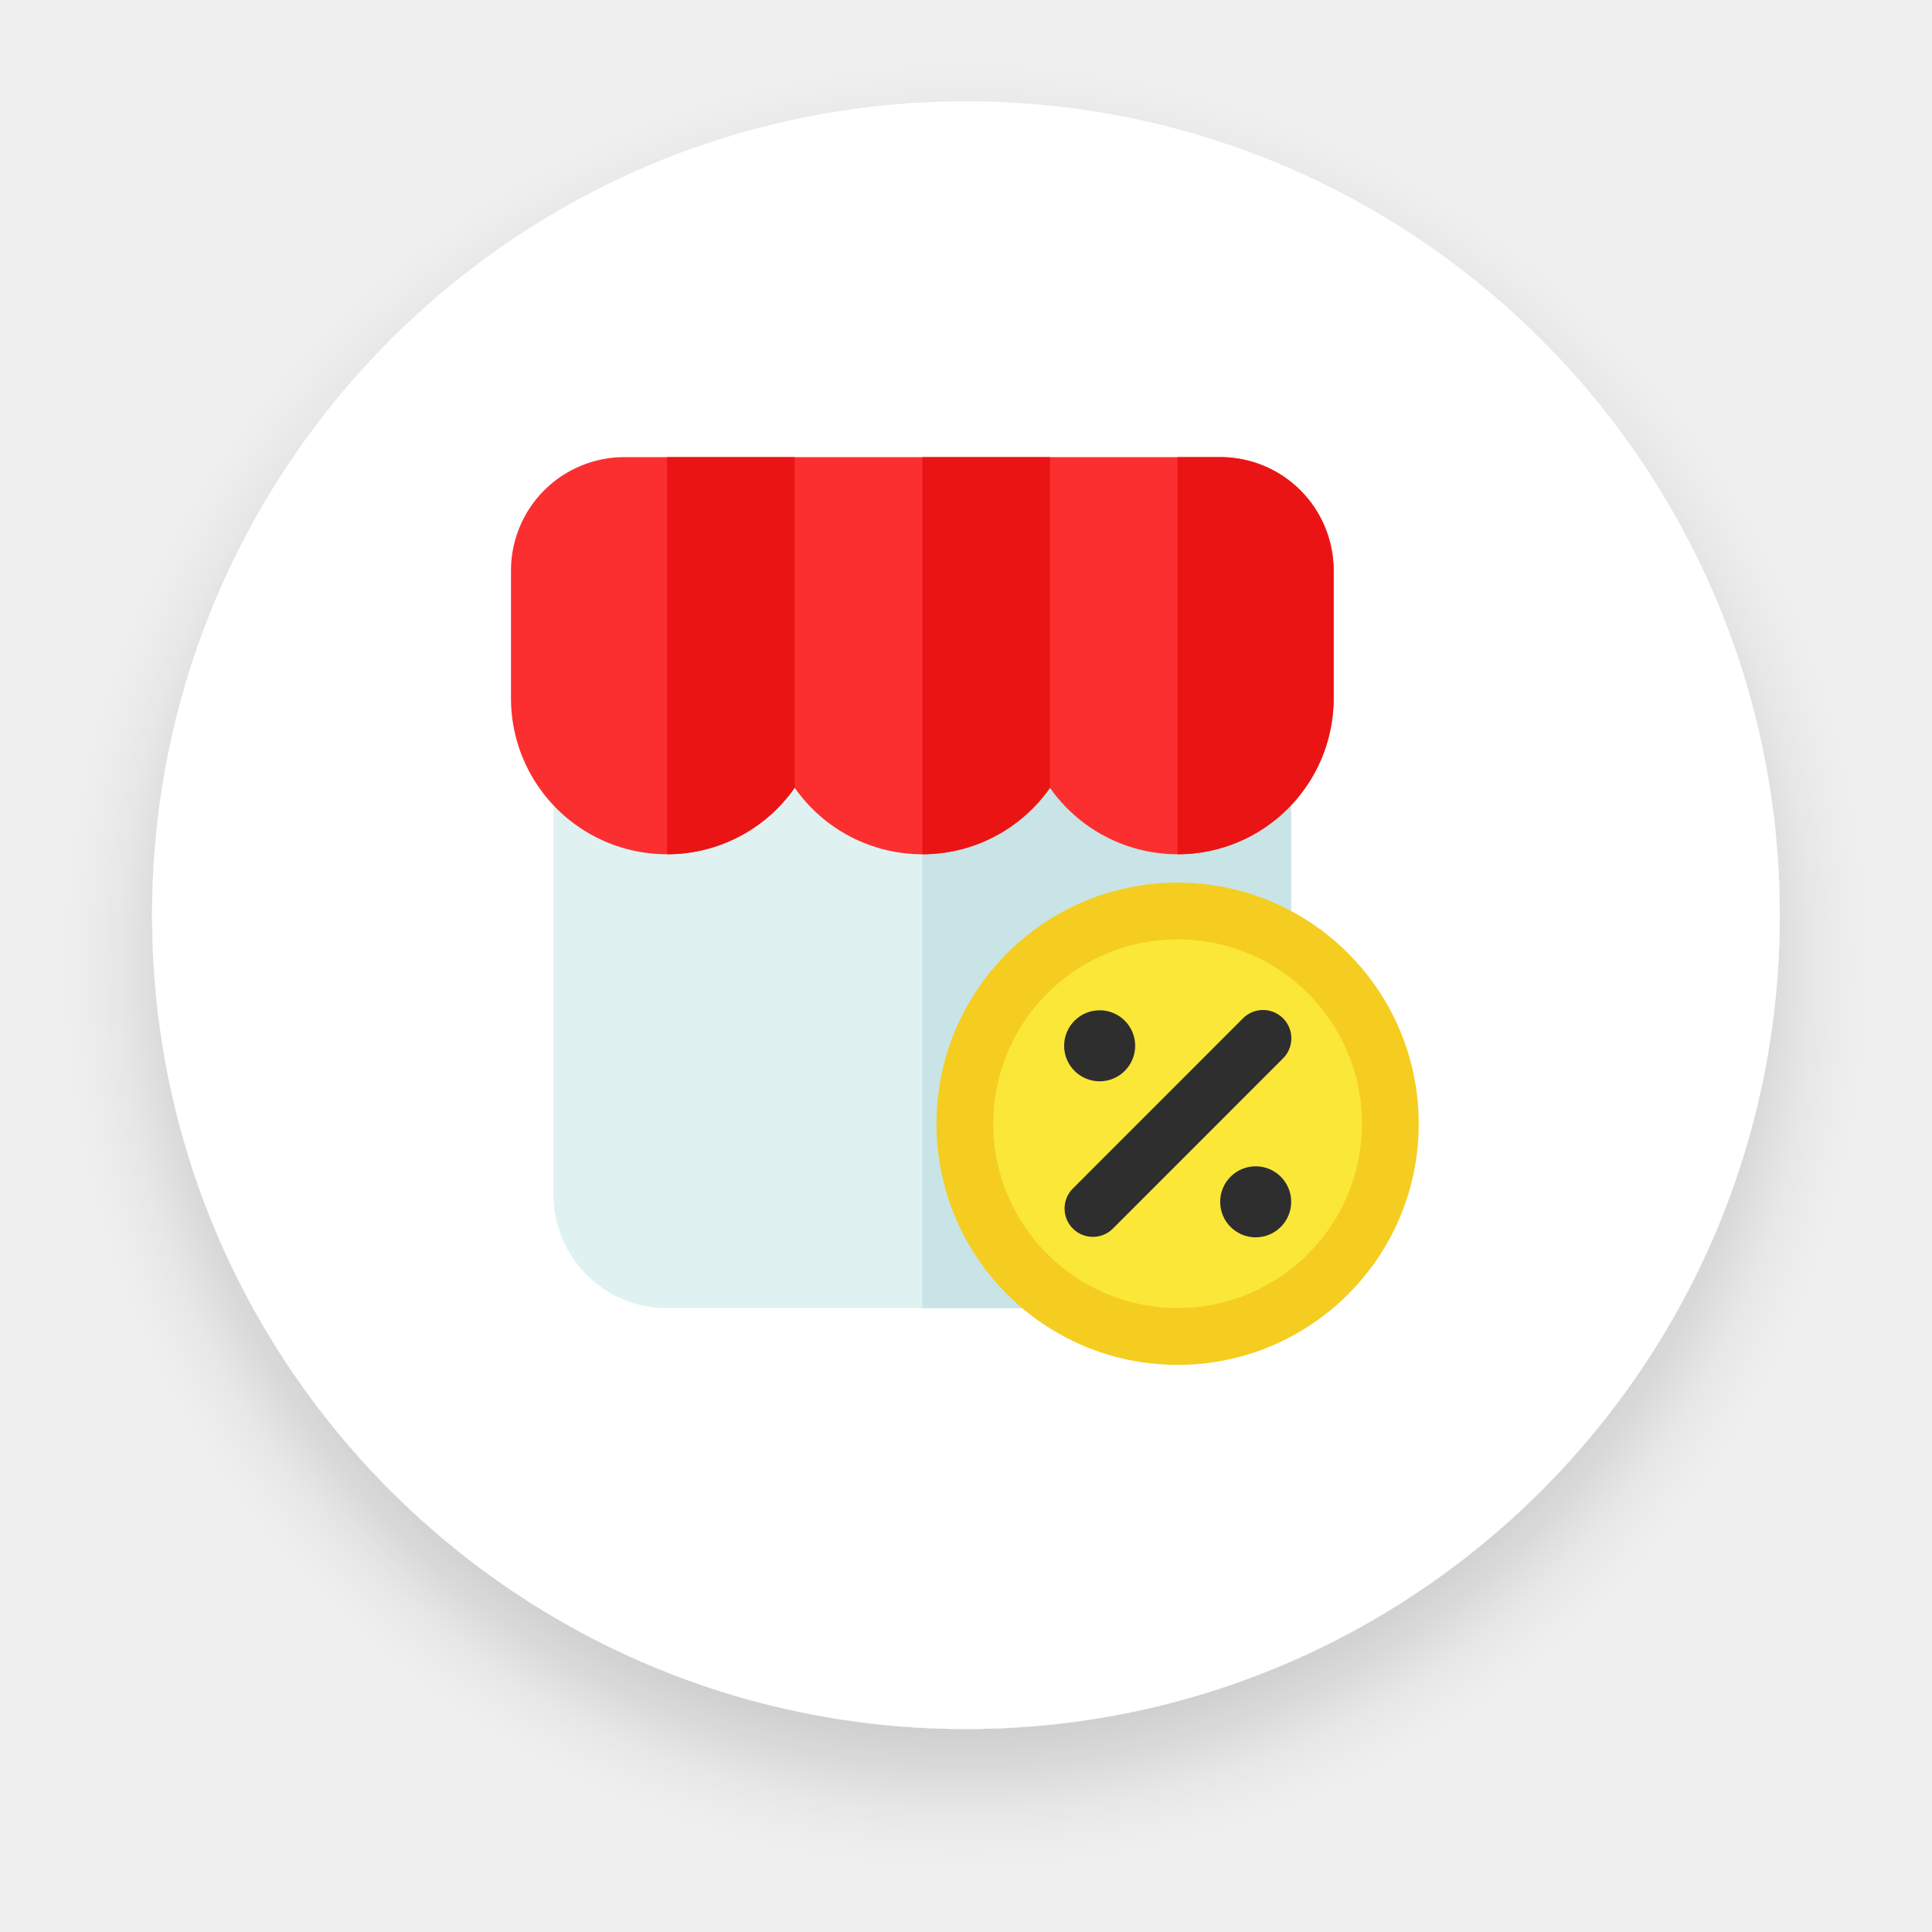
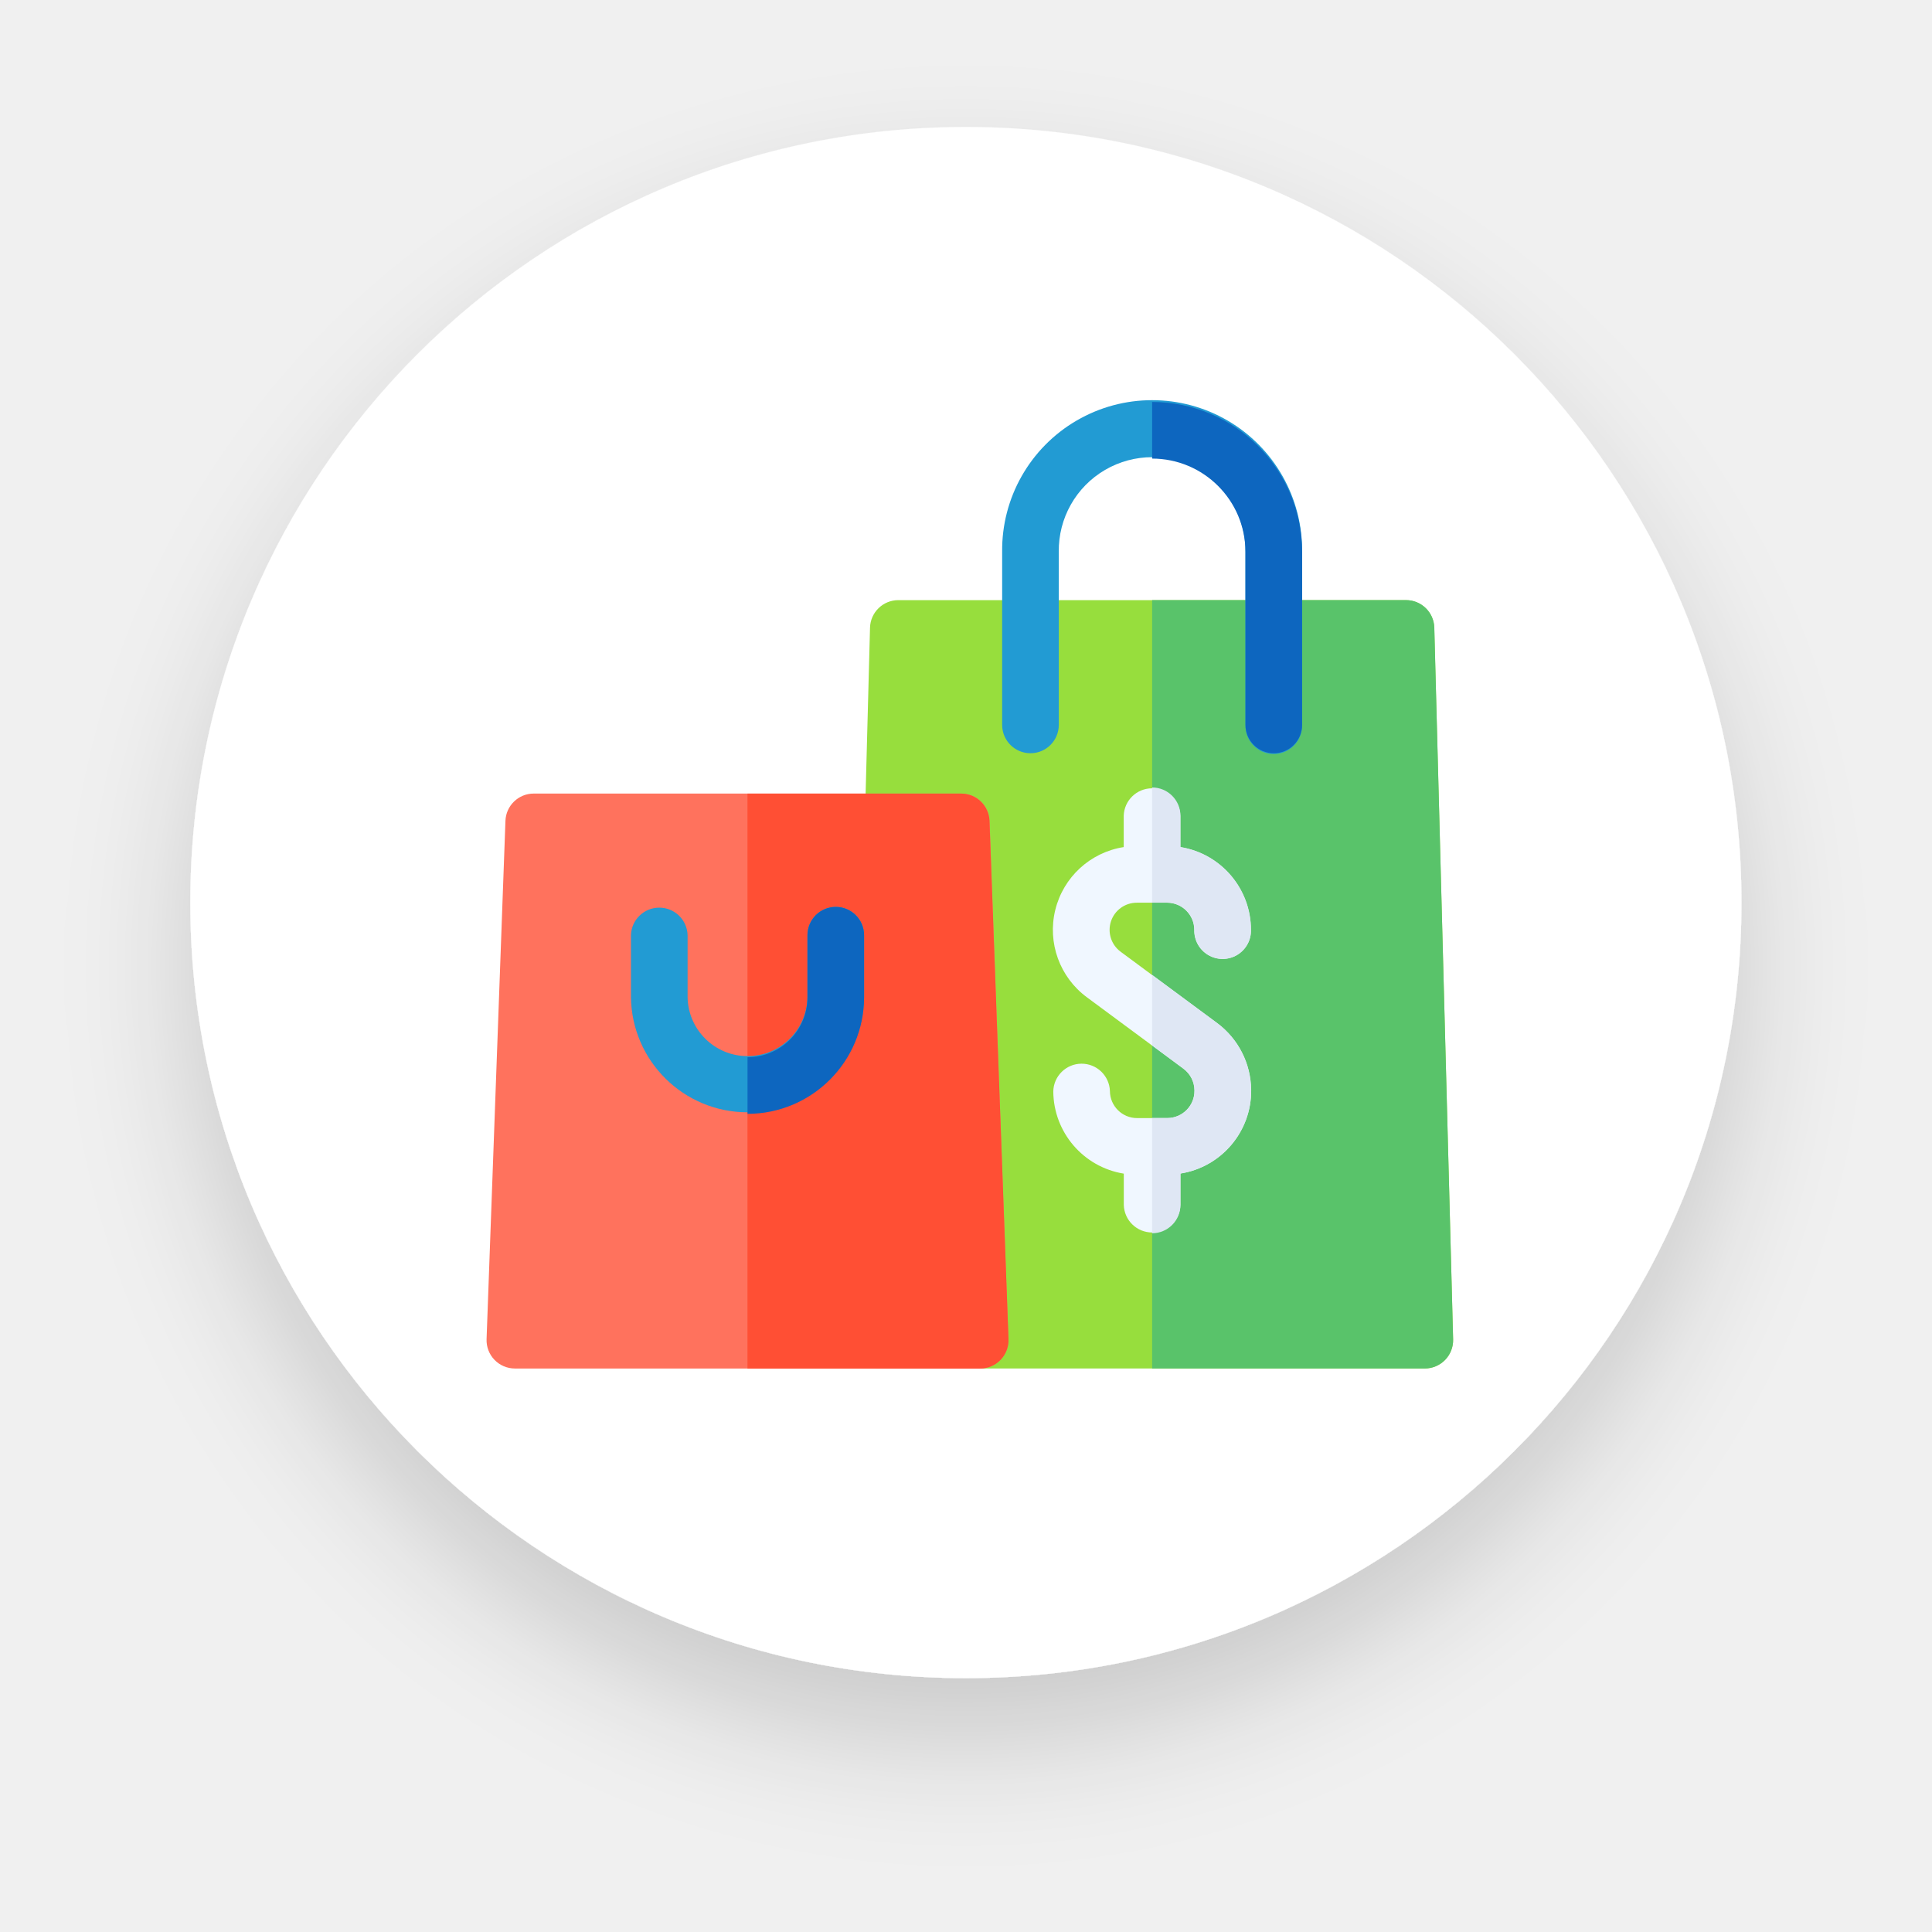
- <svg xmlns="http://www.w3.org/2000/svg" width="114.25" height="114.251" viewBox="0 0 114.25 114.251">
+ <svg xmlns="http://www.w3.org/2000/svg" width="91.322" height="91.324" viewBox="0 0 91.322 91.324">
  <defs>
-     <filter id="Trazado_873178" x="0" y="0" width="114.25" height="114.251" filterUnits="userSpaceOnUse">
+     <filter id="Trazado_873158" x="0" y="0" width="91.322" height="91.324" filterUnits="userSpaceOnUse">
      <feOffset dy="3" input="SourceAlpha" />
      <feGaussianBlur stdDeviation="3" result="blur" />
      <feFlood flood-opacity="0.161" />
      <feComposite operator="in" in2="blur" />
      <feComposite in="SourceGraphic" />
    </filter>
-     <clipPath id="clip-path">
-       <rect id="Rectángulo_401097" data-name="Rectángulo 401097" width="54" height="54" transform="translate(-0.23 -0.23)" fill="none" />
-     </clipPath>
  </defs>
-   <g id="Grupo_1099729" data-name="Grupo 1099729" transform="translate(-3.687 -94.619)">
-     <g id="Grupo_1099034" data-name="Grupo 1099034" transform="translate(12.687 100.619)">
-       <g transform="matrix(1, 0, 0, 1, -9, -6)" filter="url(#Trazado_873178)">
-         <path id="Trazado_873178-2" data-name="Trazado 873178" d="M220.937,159.14a48.125,48.125,0,1,1-48.125-48.125A48.126,48.126,0,0,1,220.937,159.14Z" transform="translate(-115.69 -105.02)" fill="#fff" />
+   <g id="Grupo_1099137" data-name="Grupo 1099137" transform="translate(-945.333 -108)">
+     <g transform="matrix(1, 0, 0, 1, 945.33, 108)" filter="url(#Trazado_873158)">
+       <path id="Trazado_873158-2" data-name="Trazado 873158" d="M386.411,89.156A36.661,36.661,0,1,1,349.75,52.493,36.661,36.661,0,0,1,386.411,89.156Z" transform="translate(-304.09 -46.49)" fill="#fff" />
+     </g>
+     <g id="shopping-bags_3601438" transform="translate(968.333 127)">
+       <g id="Grupo_1099117" data-name="Grupo 1099117" transform="translate(17.232 9.366)">
+         <path id="Trazado_873314" data-name="Trazado 873314" d="M221.568,139.907a1.339,1.339,0,0,1-1.339,1.374H194.451a1.338,1.338,0,0,1-1.338-1.374l.892-33.645a1.339,1.339,0,0,1,1.339-1.3h23.993a1.339,1.339,0,0,1,1.339,1.3Z" transform="translate(-193.112 -104.96)" fill="#97de3d" />
      </g>
-       <g id="Grupo_1099352" data-name="Grupo 1099352" transform="translate(21.217 21.032)">
-         <g id="Grupo_1099351" data-name="Grupo 1099351" clip-path="url(#clip-path)">
-           <path id="Trazado_873448" data-name="Trazado 873448" d="M4.678,10A1.674,1.674,0,0,0,3,11.678V45.229a6.709,6.709,0,0,0,6.71,6.71h30.2a6.705,6.705,0,0,0,6.71-6.71V11.678A1.674,1.674,0,0,0,44.939,10Z" transform="translate(-0.484 -1.612)" fill="#e0f1f2" fill-rule="evenodd" />
-           <path id="Trazado_873449" data-name="Trazado 873449" d="M29,10V51.939H44.1a6.705,6.705,0,0,0,6.71-6.71V11.678A1.674,1.674,0,0,0,49.131,10Z" transform="translate(-4.675 -1.612)" fill="#c8e4e6" fill-rule="evenodd" />
-           <path id="Trazado_873450" data-name="Trazado 873450" d="M48.649,14.259V6.71A6.705,6.705,0,0,0,41.939,0H6.71A6.705,6.705,0,0,0,0,6.71v7.549a9.221,9.221,0,0,0,16.776,5.292,9.215,9.215,0,0,0,15.1.008,9.224,9.224,0,0,0,16.776-5.3" transform="translate(0 0)" fill="#fb2f2f" fill-rule="evenodd" />
-           <path id="Trazado_873451" data-name="Trazado 873451" d="M47,0h2.516a6.705,6.705,0,0,1,6.71,6.71v7.549A9.232,9.232,0,0,1,47,23.486Z" transform="translate(-7.578)" fill="#eb1414" fill-rule="evenodd" />
-           <path id="Trazado_873452" data-name="Trazado 873452" d="M36.549,19.552A9.2,9.2,0,0,1,29,23.486V0h7.549Z" transform="translate(-4.675)" fill="#eb1414" fill-rule="evenodd" />
-           <path id="Trazado_873453" data-name="Trazado 873453" d="M18.549,19.56h0A9.185,9.185,0,0,1,11,23.486V0h7.549Z" transform="translate(-1.773)" fill="#eb1414" fill-rule="evenodd" />
-           <path id="Trazado_873454" data-name="Trazado 873454" d="M44.582,32A12.582,12.582,0,1,1,32,44.582,12.582,12.582,0,0,1,44.582,32" transform="translate(-5.159 -5.159)" fill="#fbe737" fill-rule="evenodd" />
-           <path id="Trazado_873455" data-name="Trazado 873455" d="M44.259,30A14.259,14.259,0,1,0,58.518,44.259,14.265,14.265,0,0,0,44.259,30m0,3.355a10.9,10.9,0,1,1-10.9,10.9,10.909,10.909,0,0,1,10.9-10.9" transform="translate(-4.837 -4.837)" fill="#f5cd20" fill-rule="evenodd" />
-           <path id="Trazado_873456" data-name="Trazado 873456" d="M49.561,39.492,39.5,49.557a1.675,1.675,0,0,0,2.365,2.372L51.926,41.864a1.675,1.675,0,1,0-2.365-2.372" transform="translate(-6.289 -6.288)" fill="#2e2e2e" fill-rule="evenodd" />
-           <path id="Trazado_873457" data-name="Trazado 873457" d="M41.1,39A2.1,2.1,0,1,1,39,41.1,2.1,2.1,0,0,1,41.1,39" transform="translate(-6.288 -6.288)" fill="#2e2e2e" fill-rule="evenodd" />
-           <path id="Trazado_873458" data-name="Trazado 873458" d="M52.1,50A2.1,2.1,0,1,1,50,52.1,2.1,2.1,0,0,1,52.1,50" transform="translate(-8.061 -8.061)" fill="#2e2e2e" fill-rule="evenodd" />
-         </g>
+       <path id="Trazado_873315" data-name="Trazado 873315" d="M366.784,139.907a1.339,1.339,0,0,1-1.339,1.374H352.557V104.96h12a1.339,1.339,0,0,1,1.339,1.3Z" transform="translate(-321.097 -95.594)" fill="#59c36a" />
+       <g id="Grupo_1099118" data-name="Grupo 1099118" transform="translate(24.371)">
+         <path id="Trazado_873316" data-name="Trazado 873316" d="M287.294,7.089v8.177a1.339,1.339,0,1,1-2.677,0V7.089a4.412,4.412,0,1,0-8.823,0v8.177a1.338,1.338,0,1,1-2.677,0V7.089a7.089,7.089,0,1,1,14.177,0Z" transform="translate(-273.117 0)" fill="#229bd3" />
      </g>
+       <path id="Trazado_873317" data-name="Trazado 873317" d="M309.441,218.513v.017a3.963,3.963,0,0,1-3.344,3.939v1.484a1.339,1.339,0,0,1-2.677,0v-1.479a3.965,3.965,0,0,1-3.333-3.886,1.339,1.339,0,0,1,2.677-.016,1.285,1.285,0,0,0,1.283,1.276h.008l.7,0,.729,0a1.284,1.284,0,0,0,1.276-1.293v-.016a1.29,1.29,0,0,0-.52-1.023l-1.485-1.1-3.079-2.278a3.961,3.961,0,0,1,1.74-7.1v-1.476a1.339,1.339,0,0,1,2.677,0v1.478a3.967,3.967,0,0,1,3.335,3.911,1.339,1.339,0,1,1-2.677,0,1.286,1.286,0,0,0-1.284-1.284h-1.434a1.284,1.284,0,0,0-.764,2.316l1.486,1.1,3.078,2.277A3.98,3.98,0,0,1,309.441,218.513Z" transform="translate(-273.299 -185.997)" fill="#f0f7ff" />
+       <path id="Trazado_873318" data-name="Trazado 873318" d="M353.269,209.663h-.712V204.22a1.339,1.339,0,0,1,1.339,1.338v1.478a3.967,3.967,0,0,1,3.335,3.911,1.339,1.339,0,1,1-2.677,0A1.286,1.286,0,0,0,353.269,209.663Z" transform="translate(-321.097 -185.997)" fill="#dfe7f4" />
+       <path id="Trazado_873319" data-name="Trazado 873319" d="M357.238,308.934v.017a3.963,3.963,0,0,1-3.344,3.939v1.484a1.339,1.339,0,0,1-1.339,1.339v-5.448l.729,0a1.284,1.284,0,0,0,1.276-1.293v-.016a1.29,1.29,0,0,0-.52-1.023l-1.485-1.1V303.5l3.078,2.277a3.98,3.98,0,0,1,1.6,3.157Z" transform="translate(-321.096 -276.418)" fill="#dfe7f4" />
+       <path id="Trazado_873320" data-name="Trazado 873320" d="M359.646,7.089v8.177a1.338,1.338,0,1,1-2.677,0V7.089a4.417,4.417,0,0,0-4.412-4.412V0A7.1,7.1,0,0,1,359.646,7.089Z" transform="translate(-321.097 0)" fill="#0d66bf" />
+       <g id="Grupo_1099119" data-name="Grupo 1099119" transform="translate(0 18.513)">
+         <path id="Trazado_873321" data-name="Trazado 873321" d="M24.669,233.257a1.338,1.338,0,0,1-1.338,1.388H1.338A1.338,1.338,0,0,1,0,233.257l.892-24.5a1.338,1.338,0,0,1,1.338-1.289H22.439a1.338,1.338,0,0,1,1.338,1.289Z" transform="translate(0 -207.47)" fill="#ff725d" />
+       </g>
+       <path id="Trazado_873322" data-name="Trazado 873322" d="M150.564,233.257a1.338,1.338,0,0,1-1.338,1.388h-11V207.47h10.1a1.338,1.338,0,0,1,1.338,1.289Z" transform="translate(-125.894 -188.957)" fill="#ff4f34" />
+       <g id="Grupo_1099120" data-name="Grupo 1099120" transform="translate(6.825 23.867)">
+         <path id="Trazado_873323" data-name="Trazado 873323" d="M87.509,268.809v2.936a5.51,5.51,0,0,1-11.019,0v-2.936a1.339,1.339,0,0,1,2.677,0v2.936a2.833,2.833,0,0,0,5.665,0v-2.936a1.338,1.338,0,1,1,2.677,0Z" transform="translate(-76.49 -267.47)" fill="#229bd3" />
+       </g>
+       <path id="Trazado_873324" data-name="Trazado 873324" d="M143.739,268.809v2.936a5.516,5.516,0,0,1-5.51,5.509v-2.677a2.836,2.836,0,0,0,2.833-2.832v-2.936a1.338,1.338,0,1,1,2.677,0Z" transform="translate(-125.894 -243.603)" fill="#0d66bf" />
    </g>
  </g>
</svg>
